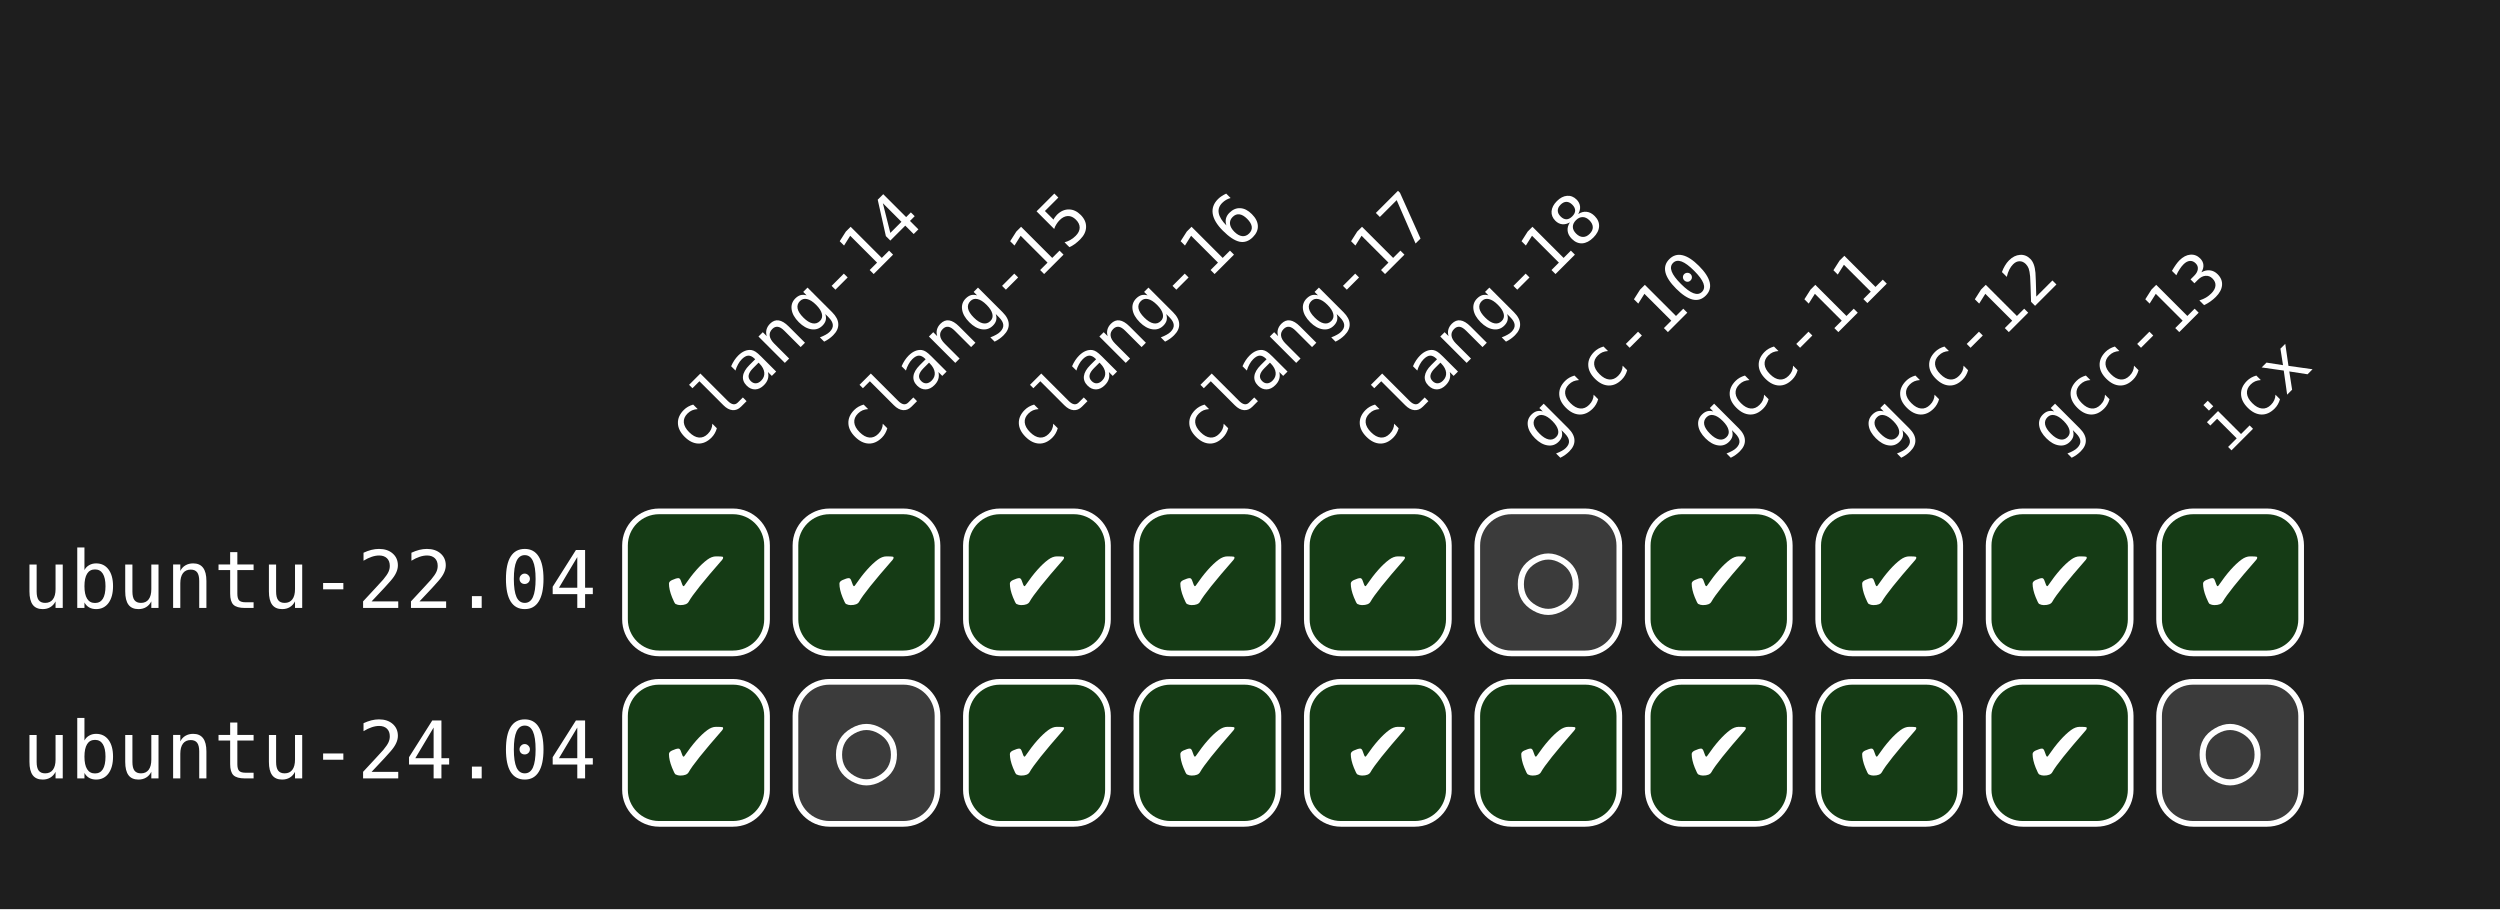
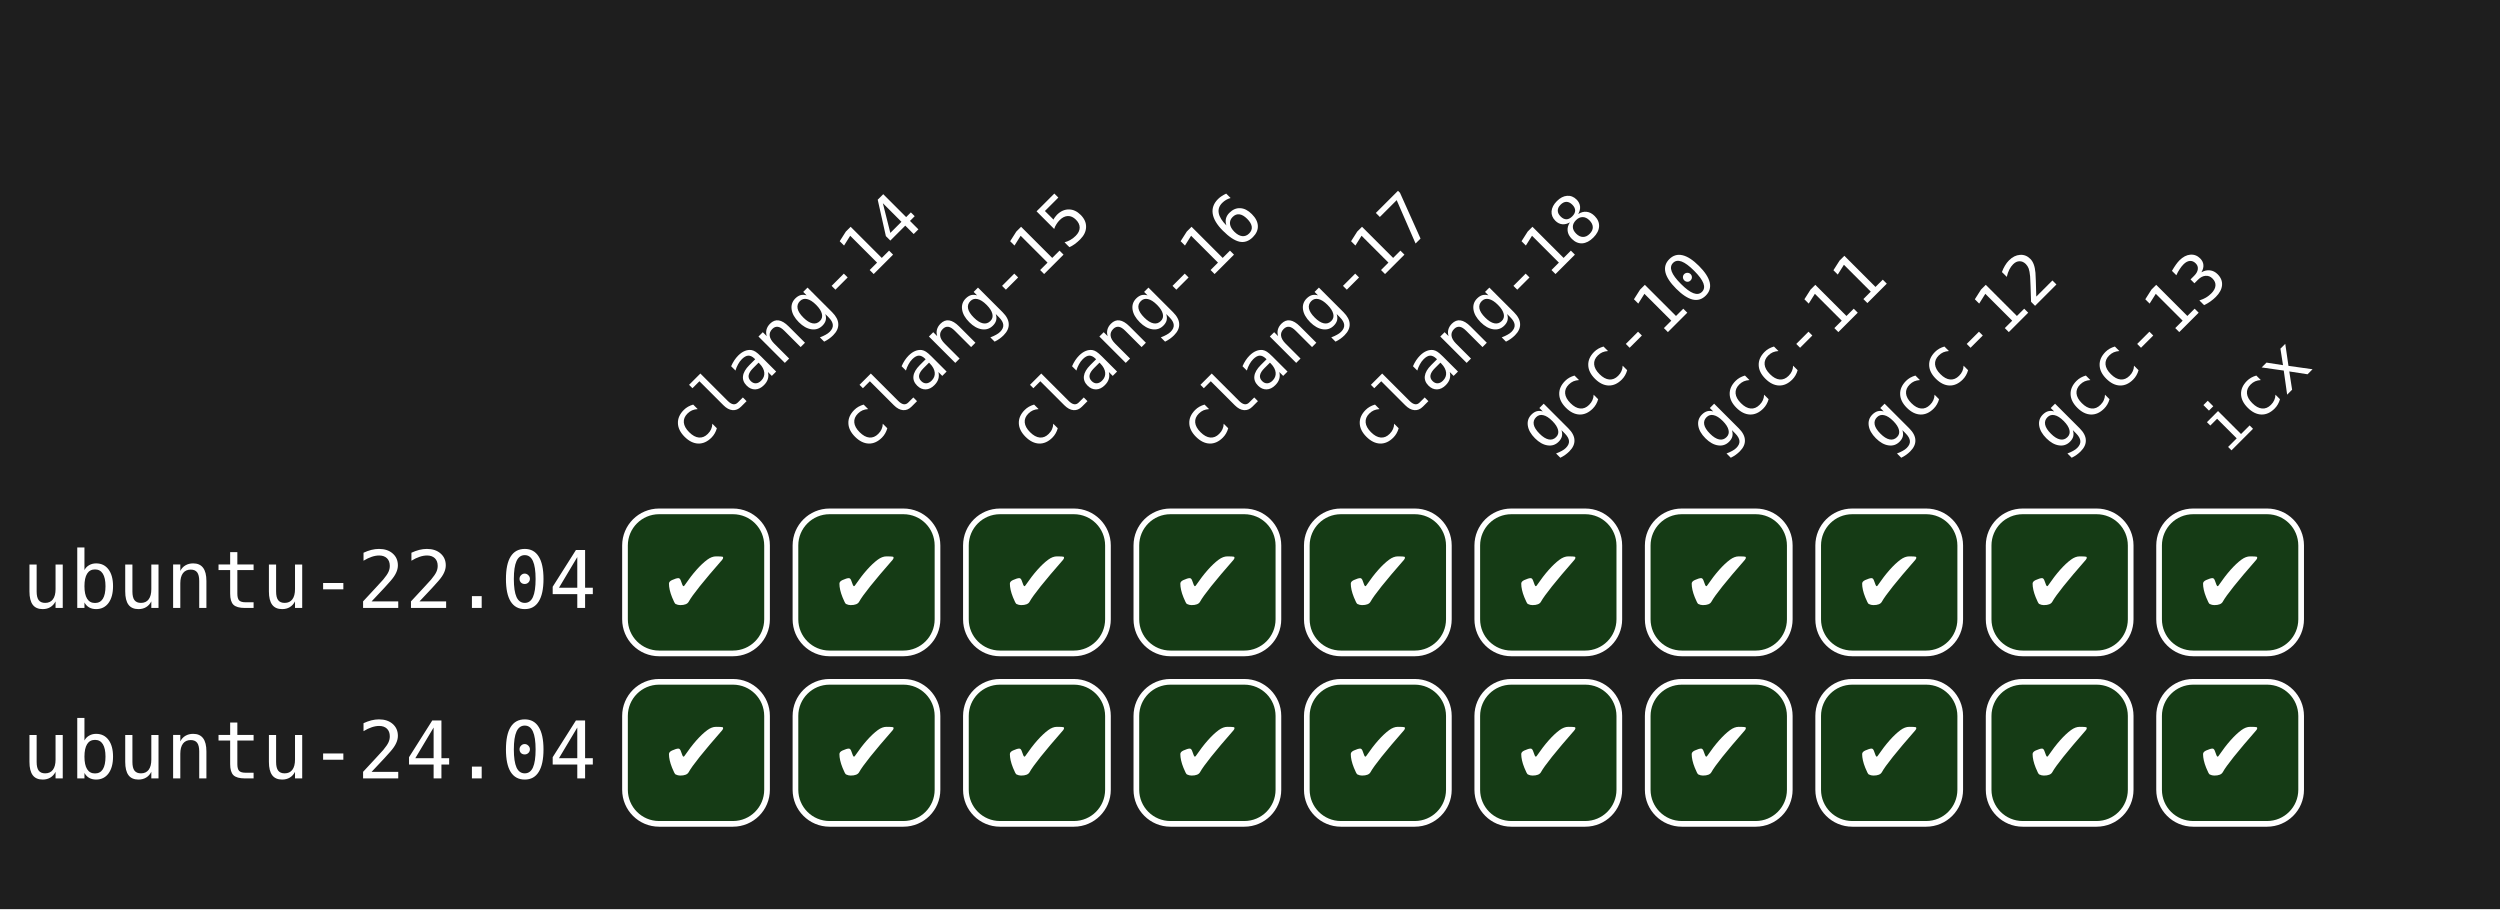
<svg xmlns="http://www.w3.org/2000/svg" width="440" height="160" font-family="monospace">
  <rect x="0" y="0" width="100%" height="100%" fill="#1e1e1e" />
  <text x="122" y="80" transform="rotate(-45,122,80)" font-size="12" fill="white">clang-14</text>
  <text x="152" y="80" transform="rotate(-45,152,80)" font-size="12" fill="white">clang-15</text>
  <text x="182" y="80" transform="rotate(-45,182,80)" font-size="12" fill="white">clang-16</text>
  <text x="212" y="80" transform="rotate(-45,212,80)" font-size="12" fill="white">clang-17</text>
  <text x="242" y="80" transform="rotate(-45,242,80)" font-size="12" fill="white">clang-18</text>
  <text x="272" y="80" transform="rotate(-45,272,80)" font-size="12" fill="white">gcc-10</text>
  <text x="302" y="80" transform="rotate(-45,302,80)" font-size="12" fill="white">gcc-11</text>
  <text x="332" y="80" transform="rotate(-45,332,80)" font-size="12" fill="white">gcc-12</text>
  <text x="362" y="80" transform="rotate(-45,362,80)" font-size="12" fill="white">gcc-13</text>
  <text x="392" y="80" transform="rotate(-45,392,80)" font-size="12" fill="white">icx</text>
  <text x="105" y="107" font-size="14" text-anchor="end" fill="white">ubuntu-22.04</text>
  <text x="105" y="137" font-size="14" text-anchor="end" fill="white">ubuntu-24.04</text>
  <rect x="110" y="90" width="25" height="25" rx="6" ry="6" fill="green" fill-opacity="0.3" stroke="white" />
  <text x="122.5" y="107.5" text-anchor="middle" font-size="18" fill="white">✔</text>
  <rect x="140" y="90" width="25" height="25" rx="6" ry="6" fill="green" fill-opacity="0.3" stroke="white" />
  <text x="152.5" y="107.5" text-anchor="middle" font-size="18" fill="white">✔</text>
  <rect x="170" y="90" width="25" height="25" rx="6" ry="6" fill="green" fill-opacity="0.3" stroke="white" />
  <text x="182.5" y="107.5" text-anchor="middle" font-size="18" fill="white">✔</text>
  <rect x="200" y="90" width="25" height="25" rx="6" ry="6" fill="green" fill-opacity="0.3" stroke="white" />
  <text x="212.5" y="107.5" text-anchor="middle" font-size="18" fill="white">✔</text>
  <rect x="230" y="90" width="25" height="25" rx="6" ry="6" fill="green" fill-opacity="0.3" stroke="white" />
  <text x="242.5" y="107.5" text-anchor="middle" font-size="18" fill="white">✔</text>
-   <rect x="260" y="90" width="25" height="25" rx="6" ry="6" fill="gray" fill-opacity="0.3" stroke="white" />
-   <text x="272.5" y="107.5" text-anchor="middle" font-size="18" fill="white">○</text>
+   <rect x="260" y="90" width="25" height="25" rx="6" ry="6" fill="green" fill-opacity="0.3" stroke="white" />
+   <text x="272.5" y="107.5" text-anchor="middle" font-size="18" fill="white">✔</text>
  <rect x="290" y="90" width="25" height="25" rx="6" ry="6" fill="green" fill-opacity="0.3" stroke="white" />
  <text x="302.5" y="107.5" text-anchor="middle" font-size="18" fill="white">✔</text>
  <rect x="320" y="90" width="25" height="25" rx="6" ry="6" fill="green" fill-opacity="0.3" stroke="white" />
  <text x="332.5" y="107.5" text-anchor="middle" font-size="18" fill="white">✔</text>
  <rect x="350" y="90" width="25" height="25" rx="6" ry="6" fill="green" fill-opacity="0.3" stroke="white" />
  <text x="362.5" y="107.5" text-anchor="middle" font-size="18" fill="white">✔</text>
  <rect x="380" y="90" width="25" height="25" rx="6" ry="6" fill="green" fill-opacity="0.3" stroke="white" />
  <text x="392.5" y="107.5" text-anchor="middle" font-size="18" fill="white">✔</text>
  <rect x="110" y="120" width="25" height="25" rx="6" ry="6" fill="green" fill-opacity="0.3" stroke="white" />
  <text x="122.5" y="137.5" text-anchor="middle" font-size="18" fill="white">✔</text>
-   <rect x="140" y="120" width="25" height="25" rx="6" ry="6" fill="gray" fill-opacity="0.3" stroke="white" />
-   <text x="152.5" y="137.5" text-anchor="middle" font-size="18" fill="white">○</text>
+   <rect x="140" y="120" width="25" height="25" rx="6" ry="6" fill="green" fill-opacity="0.3" stroke="white" />
+   <text x="152.5" y="137.5" text-anchor="middle" font-size="18" fill="white">✔</text>
  <rect x="170" y="120" width="25" height="25" rx="6" ry="6" fill="green" fill-opacity="0.3" stroke="white" />
  <text x="182.5" y="137.5" text-anchor="middle" font-size="18" fill="white">✔</text>
  <rect x="200" y="120" width="25" height="25" rx="6" ry="6" fill="green" fill-opacity="0.3" stroke="white" />
  <text x="212.5" y="137.5" text-anchor="middle" font-size="18" fill="white">✔</text>
  <rect x="230" y="120" width="25" height="25" rx="6" ry="6" fill="green" fill-opacity="0.3" stroke="white" />
  <text x="242.5" y="137.5" text-anchor="middle" font-size="18" fill="white">✔</text>
  <rect x="260" y="120" width="25" height="25" rx="6" ry="6" fill="green" fill-opacity="0.3" stroke="white" />
  <text x="272.5" y="137.5" text-anchor="middle" font-size="18" fill="white">✔</text>
  <rect x="290" y="120" width="25" height="25" rx="6" ry="6" fill="green" fill-opacity="0.3" stroke="white" />
  <text x="302.5" y="137.5" text-anchor="middle" font-size="18" fill="white">✔</text>
  <rect x="320" y="120" width="25" height="25" rx="6" ry="6" fill="green" fill-opacity="0.3" stroke="white" />
  <text x="332.5" y="137.5" text-anchor="middle" font-size="18" fill="white">✔</text>
  <rect x="350" y="120" width="25" height="25" rx="6" ry="6" fill="green" fill-opacity="0.3" stroke="white" />
  <text x="362.5" y="137.5" text-anchor="middle" font-size="18" fill="white">✔</text>
-   <rect x="380" y="120" width="25" height="25" rx="6" ry="6" fill="gray" fill-opacity="0.3" stroke="white" />
-   <text x="392.5" y="137.5" text-anchor="middle" font-size="18" fill="white">○</text>
+   <rect x="380" y="120" width="25" height="25" rx="6" ry="6" fill="green" fill-opacity="0.3" stroke="white" />
+   <text x="392.5" y="137.5" text-anchor="middle" font-size="18" fill="white">✔</text>
</svg>
